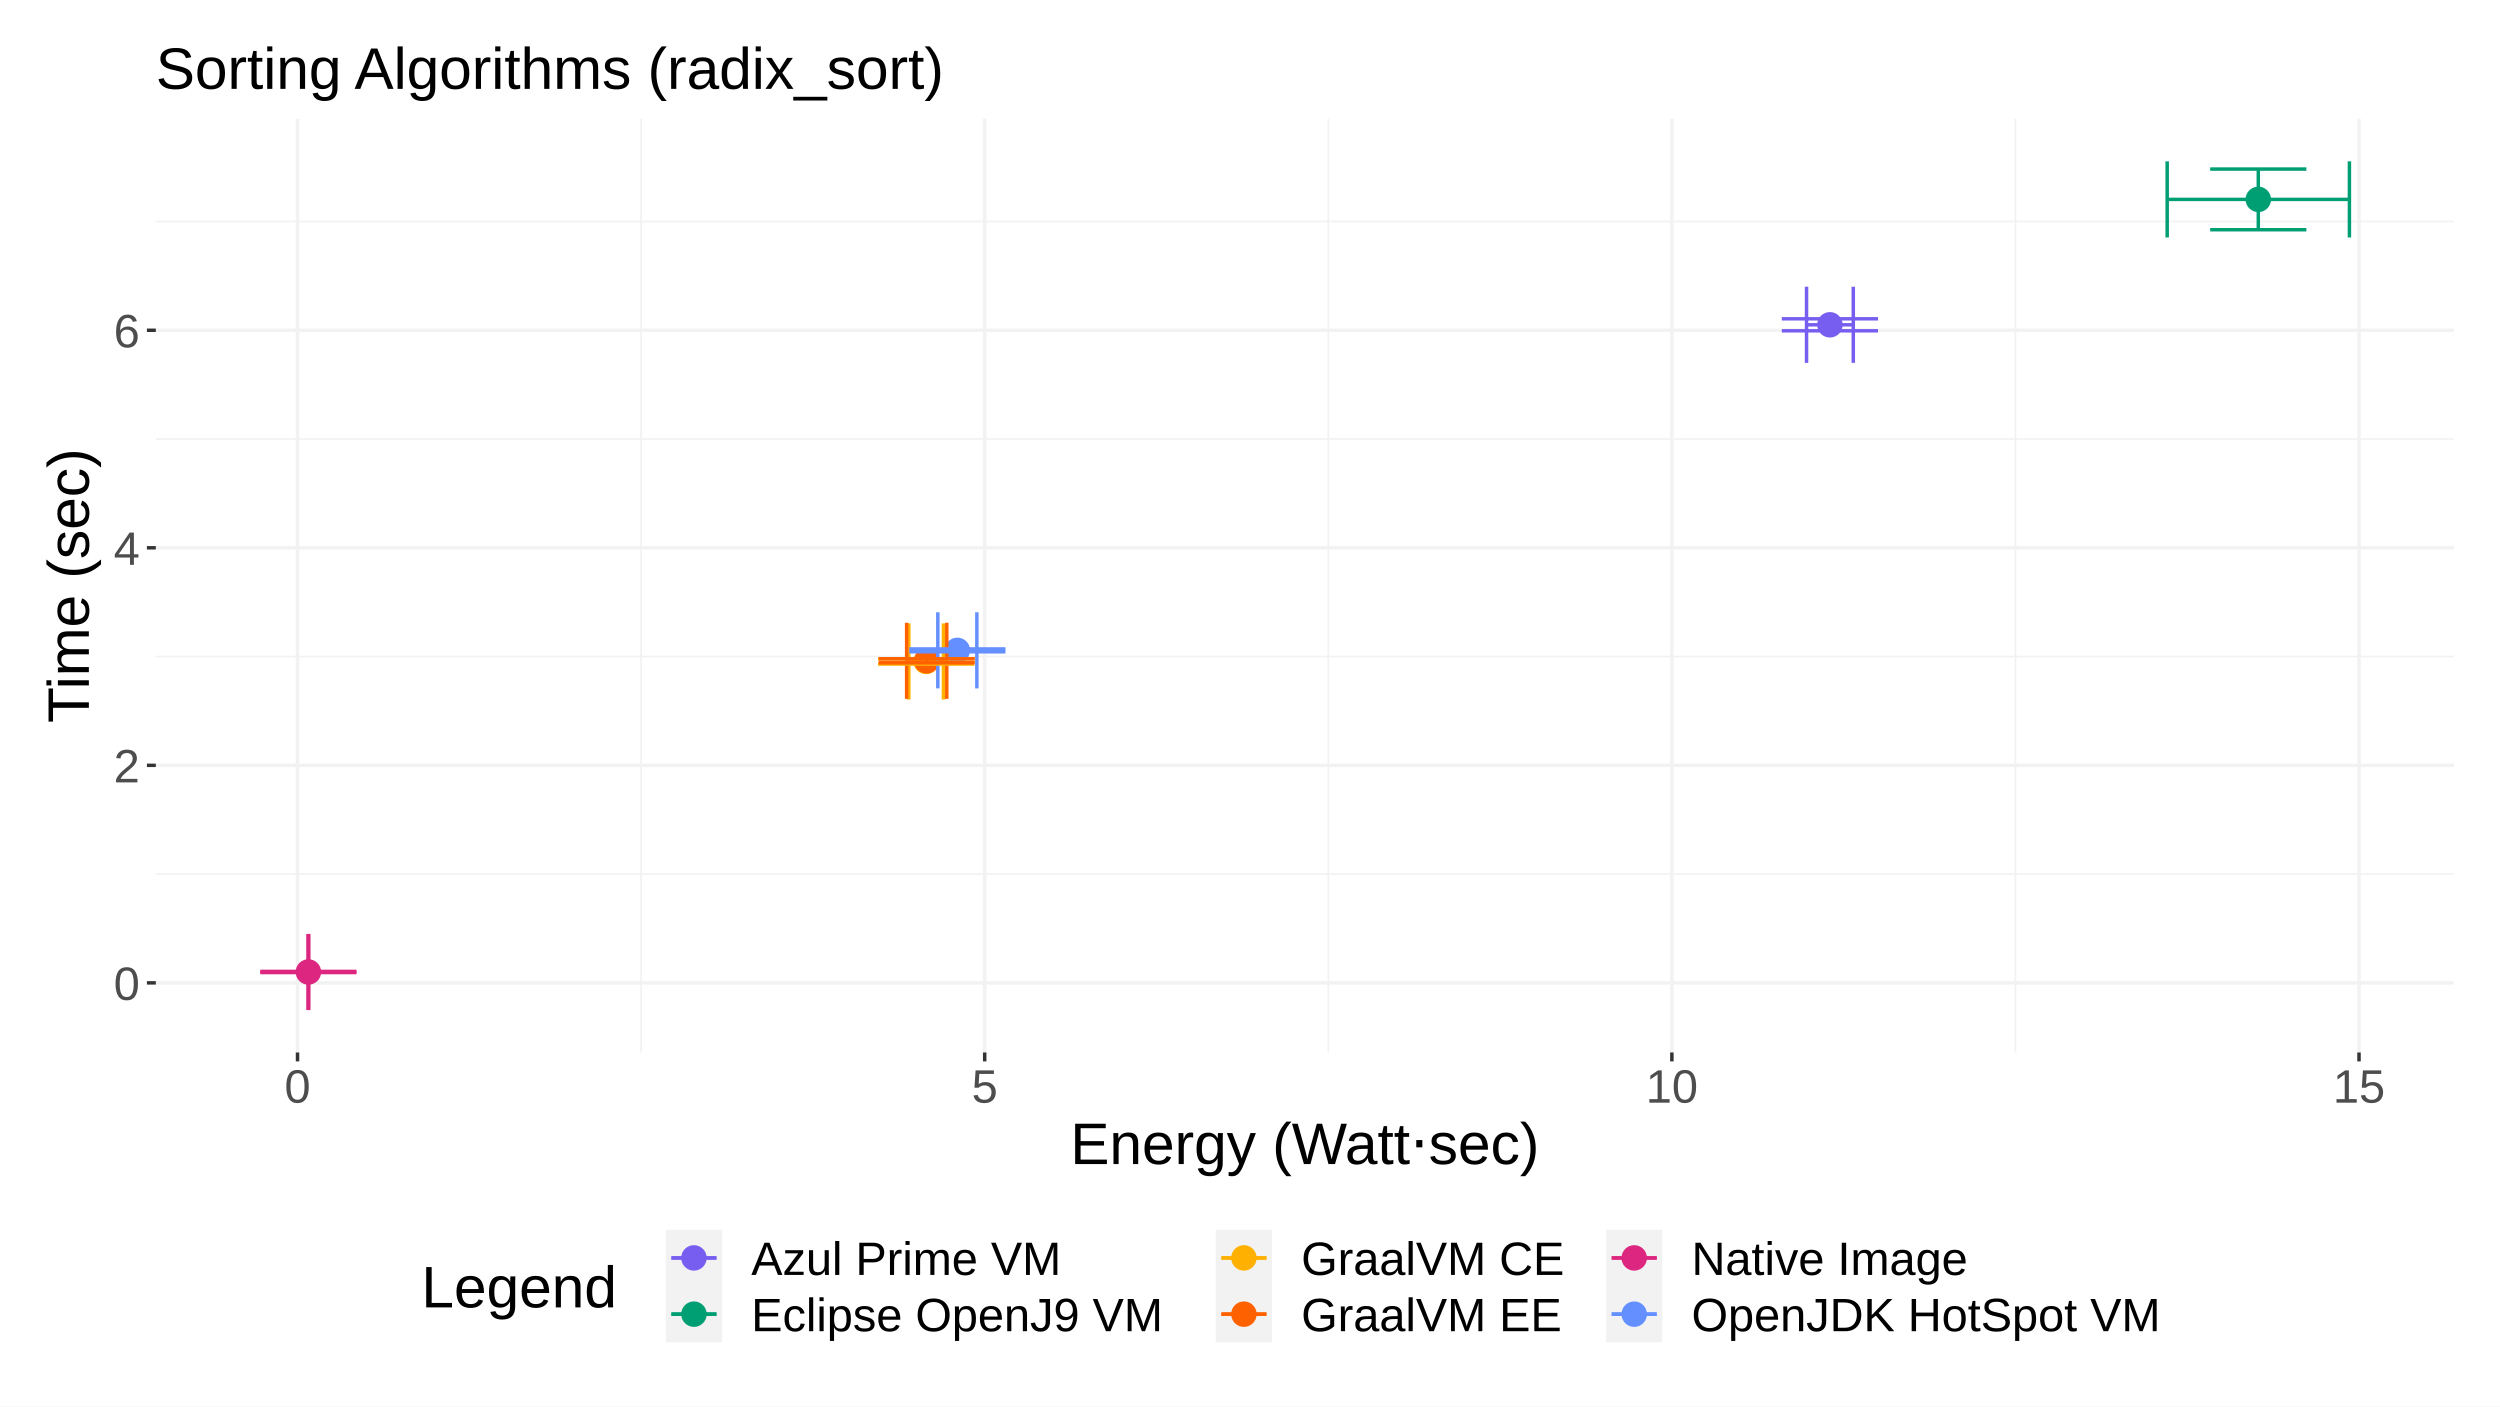
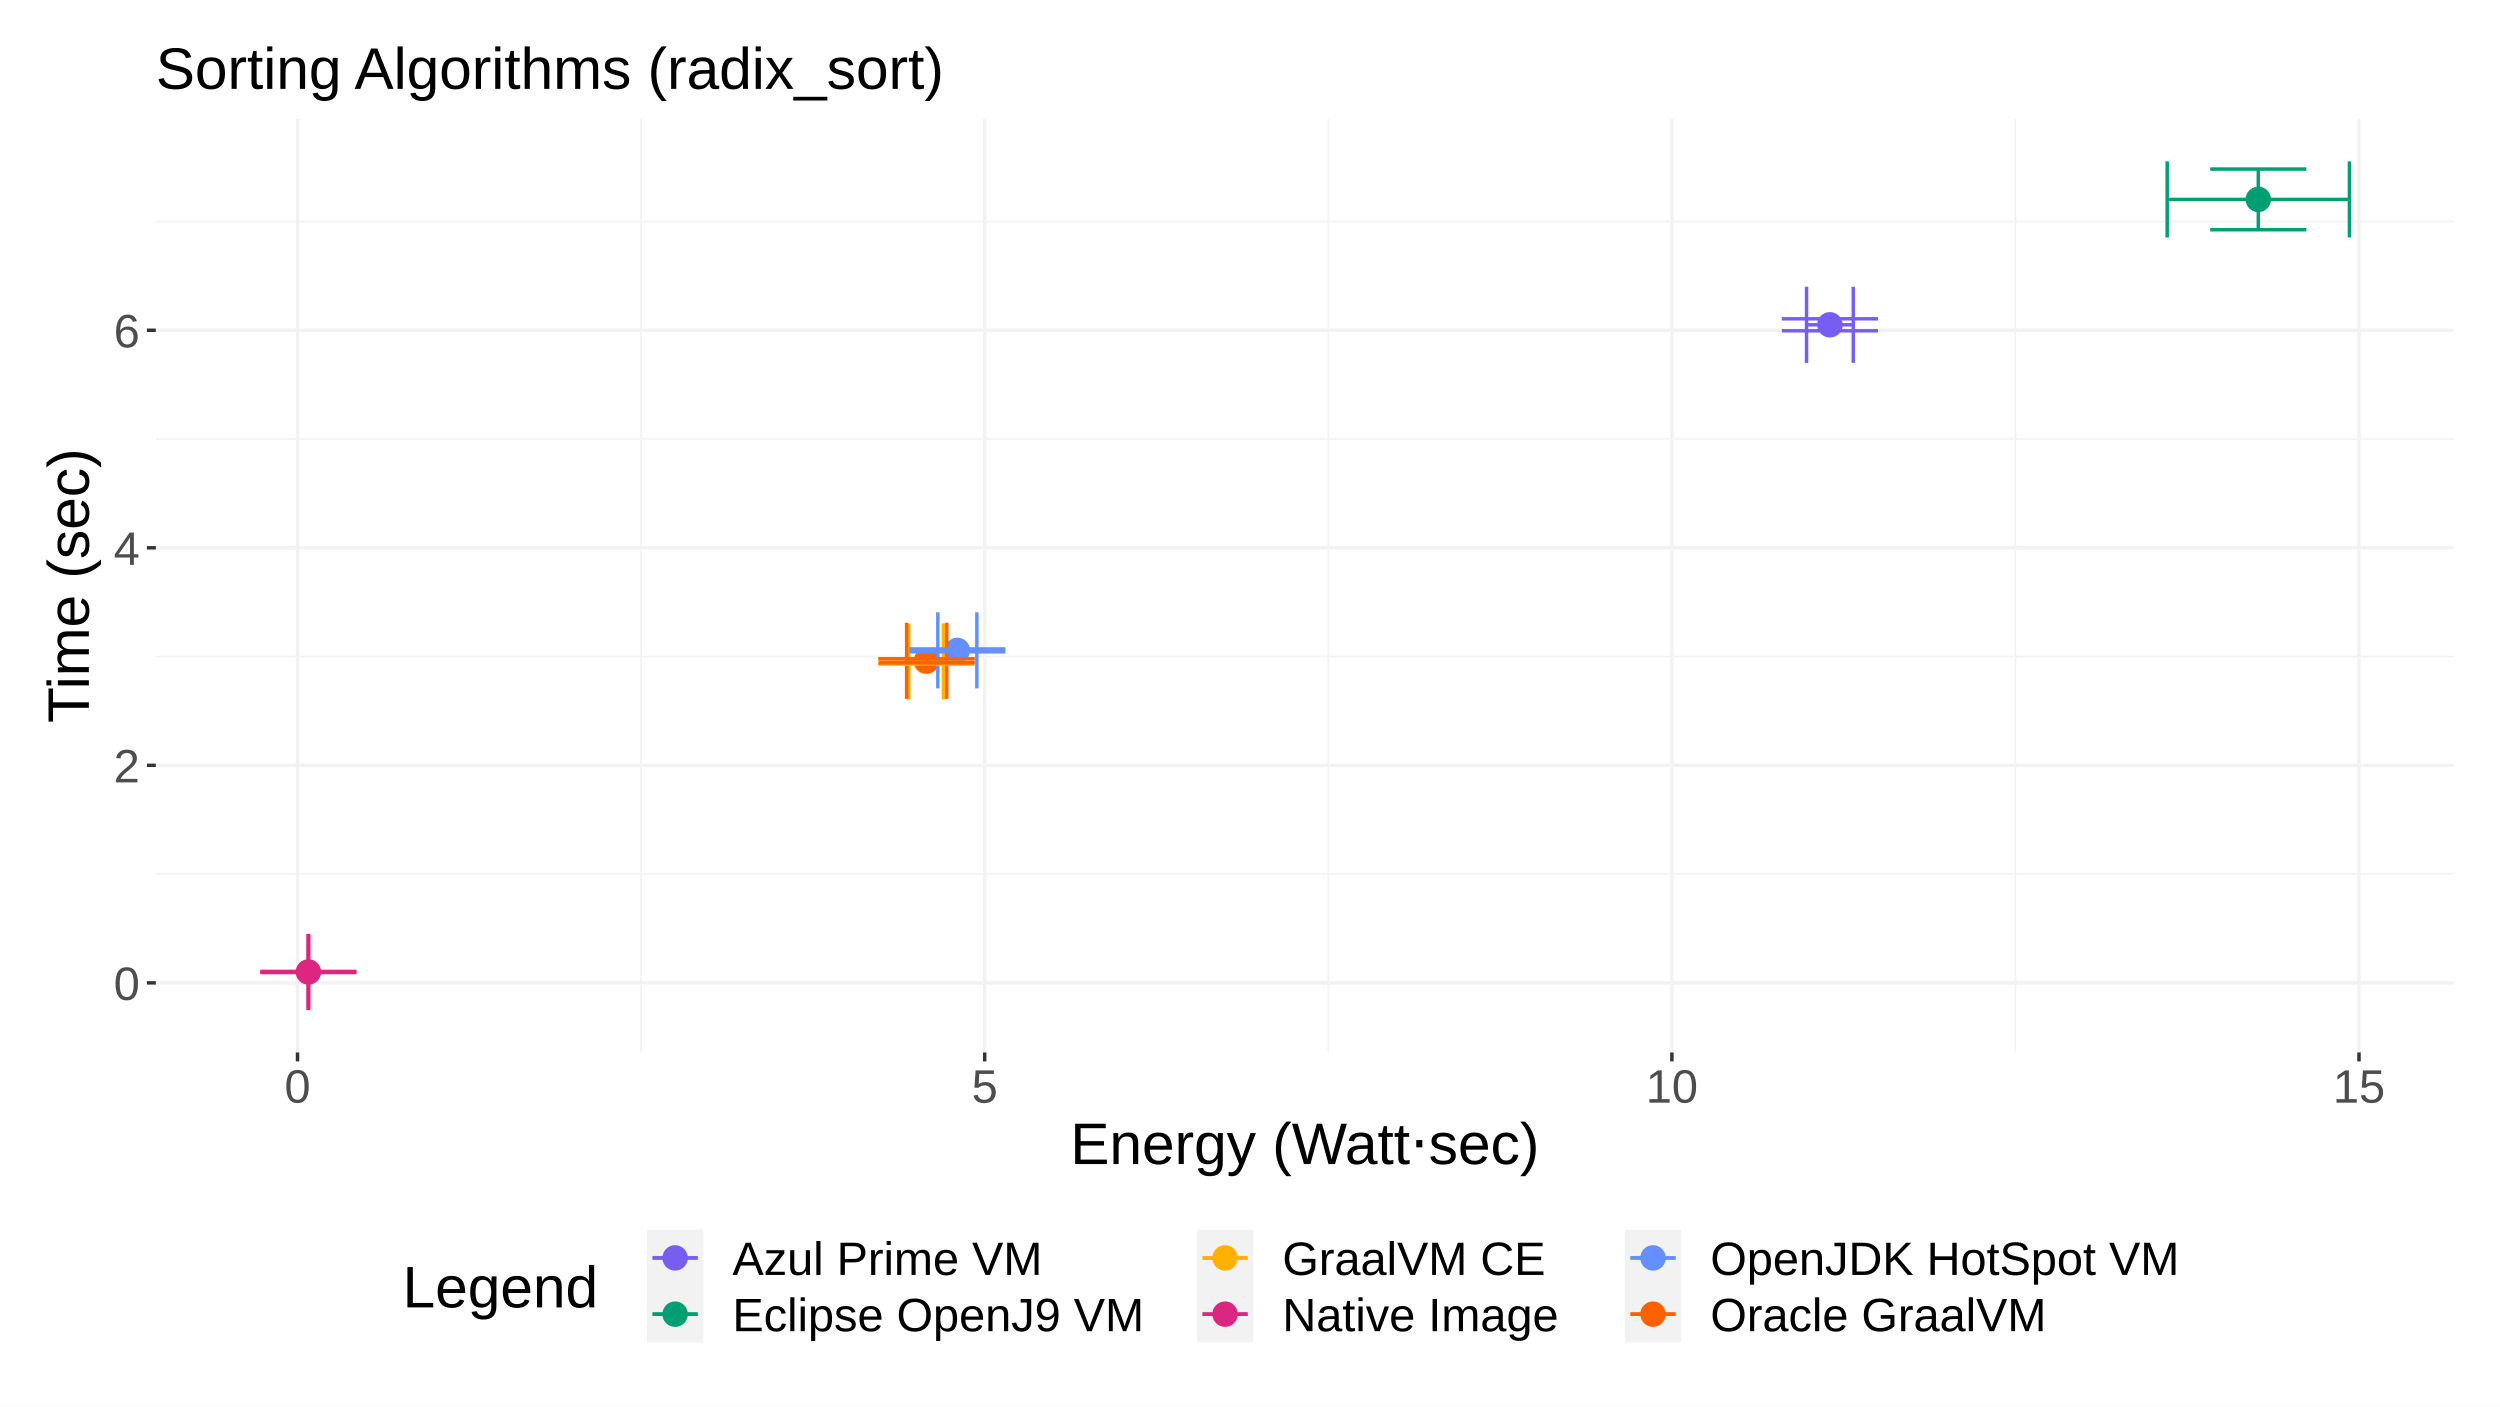
<svg xmlns="http://www.w3.org/2000/svg" class="svglite" width="768.00pt" height="432.00pt" viewBox="0 0 768.00 432.00">
  <defs>
    <style type="text/css">
    .svglite line, .svglite polyline, .svglite polygon, .svglite path, .svglite rect, .svglite circle {
      fill: none;
      stroke: #000000;
      stroke-linecap: round;
      stroke-linejoin: round;
      stroke-miterlimit: 10.00;
    }
    .svglite text {
      white-space: pre;
    }
  </style>
  </defs>
  <rect width="100%" height="100%" style="stroke: none; fill: #FFFFFF;" />
  <defs>
    <clipPath id="cpMC4wMHw3NjguMDB8MC4wMHw0MzIuMDA=">
      <rect x="0.00" y="0.00" width="768.00" height="432.00" />
    </clipPath>
  </defs>
  <g clip-path="url(#cpMC4wMHw3NjguMDB8MC4wMHw0MzIuMDA=)">
    <rect x="0.00" y="0.00" width="768.00" height="432.00" style="stroke-width: 1.07; stroke: #FFFFFF; fill: #FFFFFF;" />
  </g>
  <defs>
    <clipPath id="cpNDcuODd8NzUzLjgzfDM2LjUyfDMyMy4zMg==">
      <rect x="47.87" y="36.52" width="705.95" height="286.80" />
    </clipPath>
  </defs>
  <g clip-path="url(#cpNDcuODd8NzUzLjgzfDM2LjUyfDMyMy4zMg==)">
    <rect x="47.87" y="36.52" width="705.95" height="286.80" style="stroke-width: 1.07; stroke: none;" />
    <polyline points="47.87,268.52 753.83,268.52 " style="stroke-width: 0.53; stroke: #F2F2F2; stroke-linecap: butt;" />
    <polyline points="47.87,201.69 753.83,201.69 " style="stroke-width: 0.53; stroke: #F2F2F2; stroke-linecap: butt;" />
    <polyline points="47.87,134.86 753.83,134.86 " style="stroke-width: 0.53; stroke: #F2F2F2; stroke-linecap: butt;" />
    <polyline points="47.87,68.04 753.83,68.04 " style="stroke-width: 0.53; stroke: #F2F2F2; stroke-linecap: butt;" />
    <polyline points="196.95,323.32 196.95,36.52 " style="stroke-width: 0.53; stroke: #F2F2F2; stroke-linecap: butt;" />
    <polyline points="408.05,323.32 408.05,36.52 " style="stroke-width: 0.53; stroke: #F2F2F2; stroke-linecap: butt;" />
    <polyline points="619.14,323.32 619.14,36.52 " style="stroke-width: 0.53; stroke: #F2F2F2; stroke-linecap: butt;" />
    <polyline points="47.87,301.93 753.83,301.93 " style="stroke-width: 1.07; stroke: #F2F2F2; stroke-linecap: butt;" />
    <polyline points="47.87,235.11 753.83,235.11 " style="stroke-width: 1.07; stroke: #F2F2F2; stroke-linecap: butt;" />
    <polyline points="47.87,168.28 753.83,168.28 " style="stroke-width: 1.07; stroke: #F2F2F2; stroke-linecap: butt;" />
    <polyline points="47.87,101.45 753.83,101.45 " style="stroke-width: 1.07; stroke: #F2F2F2; stroke-linecap: butt;" />
    <polyline points="91.40,323.32 91.40,36.52 " style="stroke-width: 1.07; stroke: #F2F2F2; stroke-linecap: butt;" />
    <polyline points="302.50,323.32 302.50,36.52 " style="stroke-width: 1.07; stroke: #F2F2F2; stroke-linecap: butt;" />
    <polyline points="513.60,323.32 513.60,36.52 " style="stroke-width: 1.07; stroke: #F2F2F2; stroke-linecap: butt;" />
    <polyline points="724.69,323.32 724.69,36.52 " style="stroke-width: 1.07; stroke: #F2F2F2; stroke-linecap: butt;" />
    <circle cx="562.15" cy="99.78" r="3.56" style="stroke-width: 0.71; stroke: #785EF0; fill: #785EF0;" />
    <circle cx="693.75" cy="61.25" r="3.56" style="stroke-width: 0.71; stroke: #009E73; fill: #009E73;" />
    <circle cx="284.51" cy="203.20" r="3.56" style="stroke-width: 0.71; stroke: #FFB000; fill: #FFB000;" />
    <circle cx="284.68" cy="202.99" r="3.56" style="stroke-width: 0.71; stroke: #FE6100; fill: #FE6100;" />
    <circle cx="94.74" cy="298.59" r="3.56" style="stroke-width: 0.71; stroke: #DC267F; fill: #DC267F;" />
    <circle cx="294.10" cy="199.79" r="3.56" style="stroke-width: 0.71; stroke: #648FFF; fill: #648FFF;" />
    <polyline points="569.33,111.47 569.33,88.08 " style="stroke-width: 1.07; stroke: #785EF0; stroke-linecap: butt;" />
    <polyline points="569.33,99.78 554.97,99.78 " style="stroke-width: 1.07; stroke: #785EF0; stroke-linecap: butt;" />
    <polyline points="554.97,111.47 554.97,88.08 " style="stroke-width: 1.07; stroke: #785EF0; stroke-linecap: butt;" />
    <polyline points="721.74,72.95 721.74,49.56 " style="stroke-width: 1.07; stroke: #009E73; stroke-linecap: butt;" />
    <polyline points="721.74,61.25 665.76,61.25 " style="stroke-width: 1.07; stroke: #009E73; stroke-linecap: butt;" />
    <polyline points="665.76,72.95 665.76,49.56 " style="stroke-width: 1.07; stroke: #009E73; stroke-linecap: butt;" />
    <polyline points="289.83,214.89 289.83,191.50 " style="stroke-width: 1.07; stroke: #FFB000; stroke-linecap: butt;" />
    <polyline points="289.83,203.20 279.19,203.20 " style="stroke-width: 1.07; stroke: #FFB000; stroke-linecap: butt;" />
    <polyline points="279.19,214.89 279.19,191.50 " style="stroke-width: 1.07; stroke: #FFB000; stroke-linecap: butt;" />
    <polyline points="290.85,214.69 290.85,191.30 " style="stroke-width: 1.07; stroke: #FE6100; stroke-linecap: butt;" />
    <polyline points="290.85,202.99 278.52,202.99 " style="stroke-width: 1.07; stroke: #FE6100; stroke-linecap: butt;" />
    <polyline points="278.52,214.69 278.52,191.30 " style="stroke-width: 1.07; stroke: #FE6100; stroke-linecap: butt;" />
    <polyline points="94.86,310.29 94.86,286.90 " style="stroke-width: 1.07; stroke: #DC267F; stroke-linecap: butt;" />
    <polyline points="94.86,298.59 94.61,298.59 " style="stroke-width: 1.07; stroke: #DC267F; stroke-linecap: butt;" />
    <polyline points="94.61,310.29 94.61,286.90 " style="stroke-width: 1.07; stroke: #DC267F; stroke-linecap: butt;" />
    <polyline points="300.09,211.48 300.09,188.09 " style="stroke-width: 1.07; stroke: #648FFF; stroke-linecap: butt;" />
    <polyline points="300.09,199.79 288.10,199.79 " style="stroke-width: 1.07; stroke: #648FFF; stroke-linecap: butt;" />
    <polyline points="288.10,211.48 288.10,188.09 " style="stroke-width: 1.07; stroke: #648FFF; stroke-linecap: butt;" />
    <polyline points="547.37,97.94 576.93,97.94 " style="stroke-width: 1.07; stroke: #785EF0; stroke-linecap: butt;" />
    <polyline points="562.15,97.94 562.15,101.62 " style="stroke-width: 1.07; stroke: #785EF0; stroke-linecap: butt;" />
    <polyline points="547.37,101.62 576.93,101.62 " style="stroke-width: 1.07; stroke: #785EF0; stroke-linecap: butt;" />
    <polyline points="678.97,51.93 708.52,51.93 " style="stroke-width: 1.07; stroke: #009E73; stroke-linecap: butt;" />
    <polyline points="693.75,51.93 693.75,70.58 " style="stroke-width: 1.07; stroke: #009E73; stroke-linecap: butt;" />
    <polyline points="678.97,70.58 708.52,70.58 " style="stroke-width: 1.07; stroke: #009E73; stroke-linecap: butt;" />
    <polyline points="269.74,202.39 299.29,202.39 " style="stroke-width: 1.07; stroke: #FFB000; stroke-linecap: butt;" />
    <polyline points="284.51,202.39 284.51,204.00 " style="stroke-width: 1.07; stroke: #FFB000; stroke-linecap: butt;" />
    <polyline points="269.74,204.00 299.29,204.00 " style="stroke-width: 1.07; stroke: #FFB000; stroke-linecap: butt;" />
    <polyline points="269.91,202.39 299.46,202.39 " style="stroke-width: 1.07; stroke: #FE6100; stroke-linecap: butt;" />
    <polyline points="284.68,202.39 284.68,203.60 " style="stroke-width: 1.07; stroke: #FE6100; stroke-linecap: butt;" />
    <polyline points="269.91,203.60 299.46,203.60 " style="stroke-width: 1.07; stroke: #FE6100; stroke-linecap: butt;" />
    <polyline points="79.96,298.42 109.51,298.42 " style="stroke-width: 1.07; stroke: #DC267F; stroke-linecap: butt;" />
    <polyline points="94.74,298.42 94.74,298.76 " style="stroke-width: 1.07; stroke: #DC267F; stroke-linecap: butt;" />
    <polyline points="79.96,298.76 109.51,298.76 " style="stroke-width: 1.07; stroke: #DC267F; stroke-linecap: butt;" />
    <polyline points="279.32,199.35 308.87,199.35 " style="stroke-width: 1.07; stroke: #648FFF; stroke-linecap: butt;" />
    <polyline points="294.10,199.35 294.10,200.22 " style="stroke-width: 1.07; stroke: #648FFF; stroke-linecap: butt;" />
    <polyline points="279.32,200.22 308.87,200.22 " style="stroke-width: 1.07; stroke: #648FFF; stroke-linecap: butt;" />
  </g>
  <g clip-path="url(#cpMC4wMHw3NjguMDB8MC4wMHw0MzIuMDA=)">
    <text x="42.94" y="307.18" text-anchor="end" style="font-size: 14.40px;fill: #4D4D4D; font-family: &quot;Liberation Sans&quot;;" textLength="9.16px" lengthAdjust="spacingAndGlyphs">0</text>
    <text x="42.94" y="240.35" text-anchor="end" style="font-size: 14.40px;fill: #4D4D4D; font-family: &quot;Liberation Sans&quot;;" textLength="9.16px" lengthAdjust="spacingAndGlyphs">2</text>
    <text x="42.94" y="173.52" text-anchor="end" style="font-size: 14.40px;fill: #4D4D4D; font-family: &quot;Liberation Sans&quot;;" textLength="9.16px" lengthAdjust="spacingAndGlyphs">4</text>
    <text x="42.94" y="106.70" text-anchor="end" style="font-size: 14.40px;fill: #4D4D4D; font-family: &quot;Liberation Sans&quot;;" textLength="9.16px" lengthAdjust="spacingAndGlyphs">6</text>
    <polyline points="45.13,301.93 47.87,301.93 " style="stroke-width: 1.07; stroke: #333333; stroke-linecap: butt;" />
    <polyline points="45.13,235.11 47.87,235.11 " style="stroke-width: 1.07; stroke: #333333; stroke-linecap: butt;" />
    <polyline points="45.13,168.28 47.87,168.28 " style="stroke-width: 1.07; stroke: #333333; stroke-linecap: butt;" />
    <polyline points="45.13,101.45 47.87,101.45 " style="stroke-width: 1.07; stroke: #333333; stroke-linecap: butt;" />
    <polyline points="91.40,326.06 91.40,323.32 " style="stroke-width: 1.07; stroke: #333333; stroke-linecap: butt;" />
    <polyline points="302.50,326.06 302.50,323.32 " style="stroke-width: 1.07; stroke: #333333; stroke-linecap: butt;" />
    <polyline points="513.60,326.06 513.60,323.32 " style="stroke-width: 1.07; stroke: #333333; stroke-linecap: butt;" />
    <polyline points="724.69,326.06 724.69,323.32 " style="stroke-width: 1.07; stroke: #333333; stroke-linecap: butt;" />
    <text x="91.40" y="338.74" text-anchor="middle" style="font-size: 14.40px;fill: #4D4D4D; font-family: &quot;Liberation Sans&quot;;" textLength="9.16px" lengthAdjust="spacingAndGlyphs">0</text>
    <text x="302.50" y="338.74" text-anchor="middle" style="font-size: 14.40px;fill: #4D4D4D; font-family: &quot;Liberation Sans&quot;;" textLength="9.16px" lengthAdjust="spacingAndGlyphs">5</text>
    <text x="513.60" y="338.74" text-anchor="middle" style="font-size: 14.40px;fill: #4D4D4D; font-family: &quot;Liberation Sans&quot;;" textLength="18.32px" lengthAdjust="spacingAndGlyphs">10</text>
    <text x="724.69" y="338.74" text-anchor="middle" style="font-size: 14.40px;fill: #4D4D4D; font-family: &quot;Liberation Sans&quot;;" textLength="18.32px" lengthAdjust="spacingAndGlyphs">15</text>
    <text x="400.85" y="357.60" text-anchor="middle" style="font-size: 18.00px; font-family: &quot;Liberation Sans&quot;;" textLength="160.65px" lengthAdjust="spacingAndGlyphs">Energy (Watt⋅sec)</text>
    <text transform="translate(27.30,179.92) rotate(-90)" text-anchor="middle" style="font-size: 18.00px; font-family: &quot;Liberation Sans&quot;;" textLength="94.16px" lengthAdjust="spacingAndGlyphs">Time (sec)</text>
-     <rect x="123.97" y="372.31" width="553.75" height="45.52" style="stroke-width: 1.07; stroke: none; fill: #FFFFFF;" />
-     <text x="129.45" y="401.63" style="font-size: 18.00px; font-family: &quot;Liberation Sans&quot;;" textLength="66.12px" lengthAdjust="spacingAndGlyphs">Legend</text>
-     <rect x="204.54" y="377.79" width="17.28" height="17.28" style="stroke-width: 1.07; stroke: none; fill: #F2F2F2;" />
-     <circle cx="213.18" cy="386.43" r="3.56" style="stroke-width: 0.71; stroke: #785EF0; fill: #785EF0;" />
-     <line x1="206.26" y1="386.43" x2="220.09" y2="386.43" style="stroke-width: 1.07; stroke: #785EF0; stroke-linecap: butt;" />
-     <line x1="206.26" y1="386.43" x2="220.09" y2="386.43" style="stroke-width: 1.07; stroke: #785EF0; stroke-linecap: butt;" />
-     <rect x="204.54" y="395.07" width="17.28" height="17.28" style="stroke-width: 1.07; stroke: none; fill: #F2F2F2;" />
-     <circle cx="213.18" cy="403.71" r="3.56" style="stroke-width: 0.71; stroke: #009E73; fill: #009E73;" />
-     <line x1="206.26" y1="403.71" x2="220.09" y2="403.71" style="stroke-width: 1.07; stroke: #009E73; stroke-linecap: butt;" />
-     <line x1="206.26" y1="403.71" x2="220.09" y2="403.71" style="stroke-width: 1.07; stroke: #009E73; stroke-linecap: butt;" />
-     <rect x="373.49" y="377.79" width="17.28" height="17.28" style="stroke-width: 1.07; stroke: none; fill: #F2F2F2;" />
-     <circle cx="382.13" cy="386.43" r="3.56" style="stroke-width: 0.71; stroke: #FFB000; fill: #FFB000;" />
-     <line x1="375.22" y1="386.43" x2="389.04" y2="386.43" style="stroke-width: 1.07; stroke: #FFB000; stroke-linecap: butt;" />
-     <line x1="375.22" y1="386.43" x2="389.04" y2="386.43" style="stroke-width: 1.07; stroke: #FFB000; stroke-linecap: butt;" />
-     <rect x="373.49" y="395.07" width="17.28" height="17.28" style="stroke-width: 1.07; stroke: none; fill: #F2F2F2;" />
-     <circle cx="382.13" cy="403.71" r="3.56" style="stroke-width: 0.71; stroke: #FE6100; fill: #FE6100;" />
-     <line x1="375.22" y1="403.71" x2="389.04" y2="403.71" style="stroke-width: 1.07; stroke: #FE6100; stroke-linecap: butt;" />
-     <line x1="375.22" y1="403.71" x2="389.04" y2="403.71" style="stroke-width: 1.07; stroke: #FE6100; stroke-linecap: butt;" />
-     <rect x="493.39" y="377.79" width="17.28" height="17.28" style="stroke-width: 1.07; stroke: none; fill: #F2F2F2;" />
-     <circle cx="502.03" cy="386.43" r="3.56" style="stroke-width: 0.71; stroke: #DC267F; fill: #DC267F;" />
-     <line x1="495.12" y1="386.43" x2="508.94" y2="386.43" style="stroke-width: 1.07; stroke: #DC267F; stroke-linecap: butt;" />
-     <line x1="495.12" y1="386.43" x2="508.94" y2="386.43" style="stroke-width: 1.07; stroke: #DC267F; stroke-linecap: butt;" />
-     <rect x="493.39" y="395.07" width="17.28" height="17.28" style="stroke-width: 1.07; stroke: none; fill: #F2F2F2;" />
-     <circle cx="502.03" cy="403.71" r="3.56" style="stroke-width: 0.71; stroke: #648FFF; fill: #648FFF;" />
-     <line x1="495.12" y1="403.71" x2="508.94" y2="403.71" style="stroke-width: 1.07; stroke: #648FFF; stroke-linecap: butt;" />
-     <line x1="495.12" y1="403.71" x2="508.94" y2="403.71" style="stroke-width: 1.07; stroke: #648FFF; stroke-linecap: butt;" />
-     <text x="230.78" y="391.67" style="font-size: 14.40px; font-family: &quot;Liberation Sans&quot;;" textLength="103.13px" lengthAdjust="spacingAndGlyphs">Azul Prime VM</text>
-     <text x="230.78" y="408.95" style="font-size: 14.40px; font-family: &quot;Liberation Sans&quot;;" textLength="133.74px" lengthAdjust="spacingAndGlyphs">Eclipse OpenJ9 VM</text>
-     <text x="399.74" y="391.67" style="font-size: 14.40px; font-family: &quot;Liberation Sans&quot;;" textLength="84.69px" lengthAdjust="spacingAndGlyphs">GraalVM CE</text>
-     <text x="399.74" y="408.95" style="font-size: 14.40px; font-family: &quot;Liberation Sans&quot;;" textLength="83.73px" lengthAdjust="spacingAndGlyphs">GraalVM EE</text>
-     <text x="519.64" y="391.67" style="font-size: 14.40px; font-family: &quot;Liberation Sans&quot;;" textLength="96.25px" lengthAdjust="spacingAndGlyphs">Native Image</text>
-     <text x="519.64" y="408.95" style="font-size: 14.40px; font-family: &quot;Liberation Sans&quot;;" textLength="152.61px" lengthAdjust="spacingAndGlyphs">OpenJDK HotSpot VM</text>
+     <rect x="118.19" y="372.31" width="565.32" height="45.52" style="stroke-width: 1.07; stroke: none; fill: #FFFFFF;" />
+     <text x="123.67" y="401.63" style="font-size: 18.00px; font-family: &quot;Liberation Sans&quot;;" textLength="66.12px" lengthAdjust="spacingAndGlyphs">Legend</text>
+     <rect x="198.76" y="377.79" width="17.28" height="17.28" style="stroke-width: 1.07; stroke: none; fill: #F2F2F2;" />
+     <circle cx="207.40" cy="386.43" r="3.56" style="stroke-width: 0.71; stroke: #785EF0; fill: #785EF0;" />
+     <line x1="200.48" y1="386.43" x2="214.31" y2="386.43" style="stroke-width: 1.07; stroke: #785EF0; stroke-linecap: butt;" />
+     <line x1="200.48" y1="386.43" x2="214.31" y2="386.43" style="stroke-width: 1.07; stroke: #785EF0; stroke-linecap: butt;" />
+     <rect x="198.76" y="395.07" width="17.28" height="17.28" style="stroke-width: 1.07; stroke: none; fill: #F2F2F2;" />
+     <circle cx="207.40" cy="403.71" r="3.56" style="stroke-width: 0.71; stroke: #009E73; fill: #009E73;" />
+     <line x1="200.48" y1="403.71" x2="214.31" y2="403.71" style="stroke-width: 1.07; stroke: #009E73; stroke-linecap: butt;" />
+     <line x1="200.48" y1="403.71" x2="214.31" y2="403.71" style="stroke-width: 1.07; stroke: #009E73; stroke-linecap: butt;" />
+     <rect x="367.71" y="377.79" width="17.28" height="17.28" style="stroke-width: 1.07; stroke: none; fill: #F2F2F2;" />
+     <circle cx="376.35" cy="386.43" r="3.56" style="stroke-width: 0.71; stroke: #FFB000; fill: #FFB000;" />
+     <line x1="369.44" y1="386.43" x2="383.26" y2="386.43" style="stroke-width: 1.07; stroke: #FFB000; stroke-linecap: butt;" />
+     <line x1="369.44" y1="386.43" x2="383.26" y2="386.43" style="stroke-width: 1.07; stroke: #FFB000; stroke-linecap: butt;" />
+     <rect x="367.71" y="395.07" width="17.28" height="17.28" style="stroke-width: 1.07; stroke: none; fill: #F2F2F2;" />
+     <circle cx="376.35" cy="403.71" r="3.56" style="stroke-width: 0.71; stroke: #DC267F; fill: #DC267F;" />
+     <line x1="369.44" y1="403.71" x2="383.26" y2="403.71" style="stroke-width: 1.07; stroke: #DC267F; stroke-linecap: butt;" />
+     <line x1="369.44" y1="403.71" x2="383.26" y2="403.71" style="stroke-width: 1.07; stroke: #DC267F; stroke-linecap: butt;" />
+     <rect x="499.17" y="377.79" width="17.28" height="17.28" style="stroke-width: 1.07; stroke: none; fill: #F2F2F2;" />
+     <circle cx="507.81" cy="386.43" r="3.56" style="stroke-width: 0.71; stroke: #648FFF; fill: #648FFF;" />
+     <line x1="500.90" y1="386.43" x2="514.72" y2="386.43" style="stroke-width: 1.07; stroke: #648FFF; stroke-linecap: butt;" />
+     <line x1="500.90" y1="386.43" x2="514.72" y2="386.43" style="stroke-width: 1.07; stroke: #648FFF; stroke-linecap: butt;" />
+     <rect x="499.17" y="395.07" width="17.28" height="17.28" style="stroke-width: 1.07; stroke: none; fill: #F2F2F2;" />
+     <circle cx="507.81" cy="403.71" r="3.56" style="stroke-width: 0.71; stroke: #FE6100; fill: #FE6100;" />
+     <line x1="500.90" y1="403.71" x2="514.72" y2="403.71" style="stroke-width: 1.07; stroke: #FE6100; stroke-linecap: butt;" />
+     <line x1="500.90" y1="403.71" x2="514.72" y2="403.71" style="stroke-width: 1.07; stroke: #FE6100; stroke-linecap: butt;" />
+     <text x="225.00" y="391.67" style="font-size: 14.40px; font-family: &quot;Liberation Sans&quot;;" textLength="103.13px" lengthAdjust="spacingAndGlyphs">Azul Prime VM</text>
+     <text x="225.00" y="408.95" style="font-size: 14.40px; font-family: &quot;Liberation Sans&quot;;" textLength="133.74px" lengthAdjust="spacingAndGlyphs">Eclipse OpenJ9 VM</text>
+     <text x="393.95" y="391.67" style="font-size: 14.40px; font-family: &quot;Liberation Sans&quot;;" textLength="84.69px" lengthAdjust="spacingAndGlyphs">GraalVM CE</text>
+     <text x="393.95" y="408.95" style="font-size: 14.40px; font-family: &quot;Liberation Sans&quot;;" textLength="96.25px" lengthAdjust="spacingAndGlyphs">Native Image</text>
+     <text x="525.42" y="391.67" style="font-size: 14.40px; font-family: &quot;Liberation Sans&quot;;" textLength="152.61px" lengthAdjust="spacingAndGlyphs">OpenJDK HotSpot VM</text>
+     <text x="525.42" y="408.95" style="font-size: 14.40px; font-family: &quot;Liberation Sans&quot;;" textLength="112.37px" lengthAdjust="spacingAndGlyphs">Oracle GraalVM</text>
    <text x="47.87" y="27.30" style="font-size: 18.00px; font-family: &quot;Liberation Sans&quot;;" textLength="277.12px" lengthAdjust="spacingAndGlyphs">Sorting Algorithms (radix_sort)</text>
  </g>
</svg>
